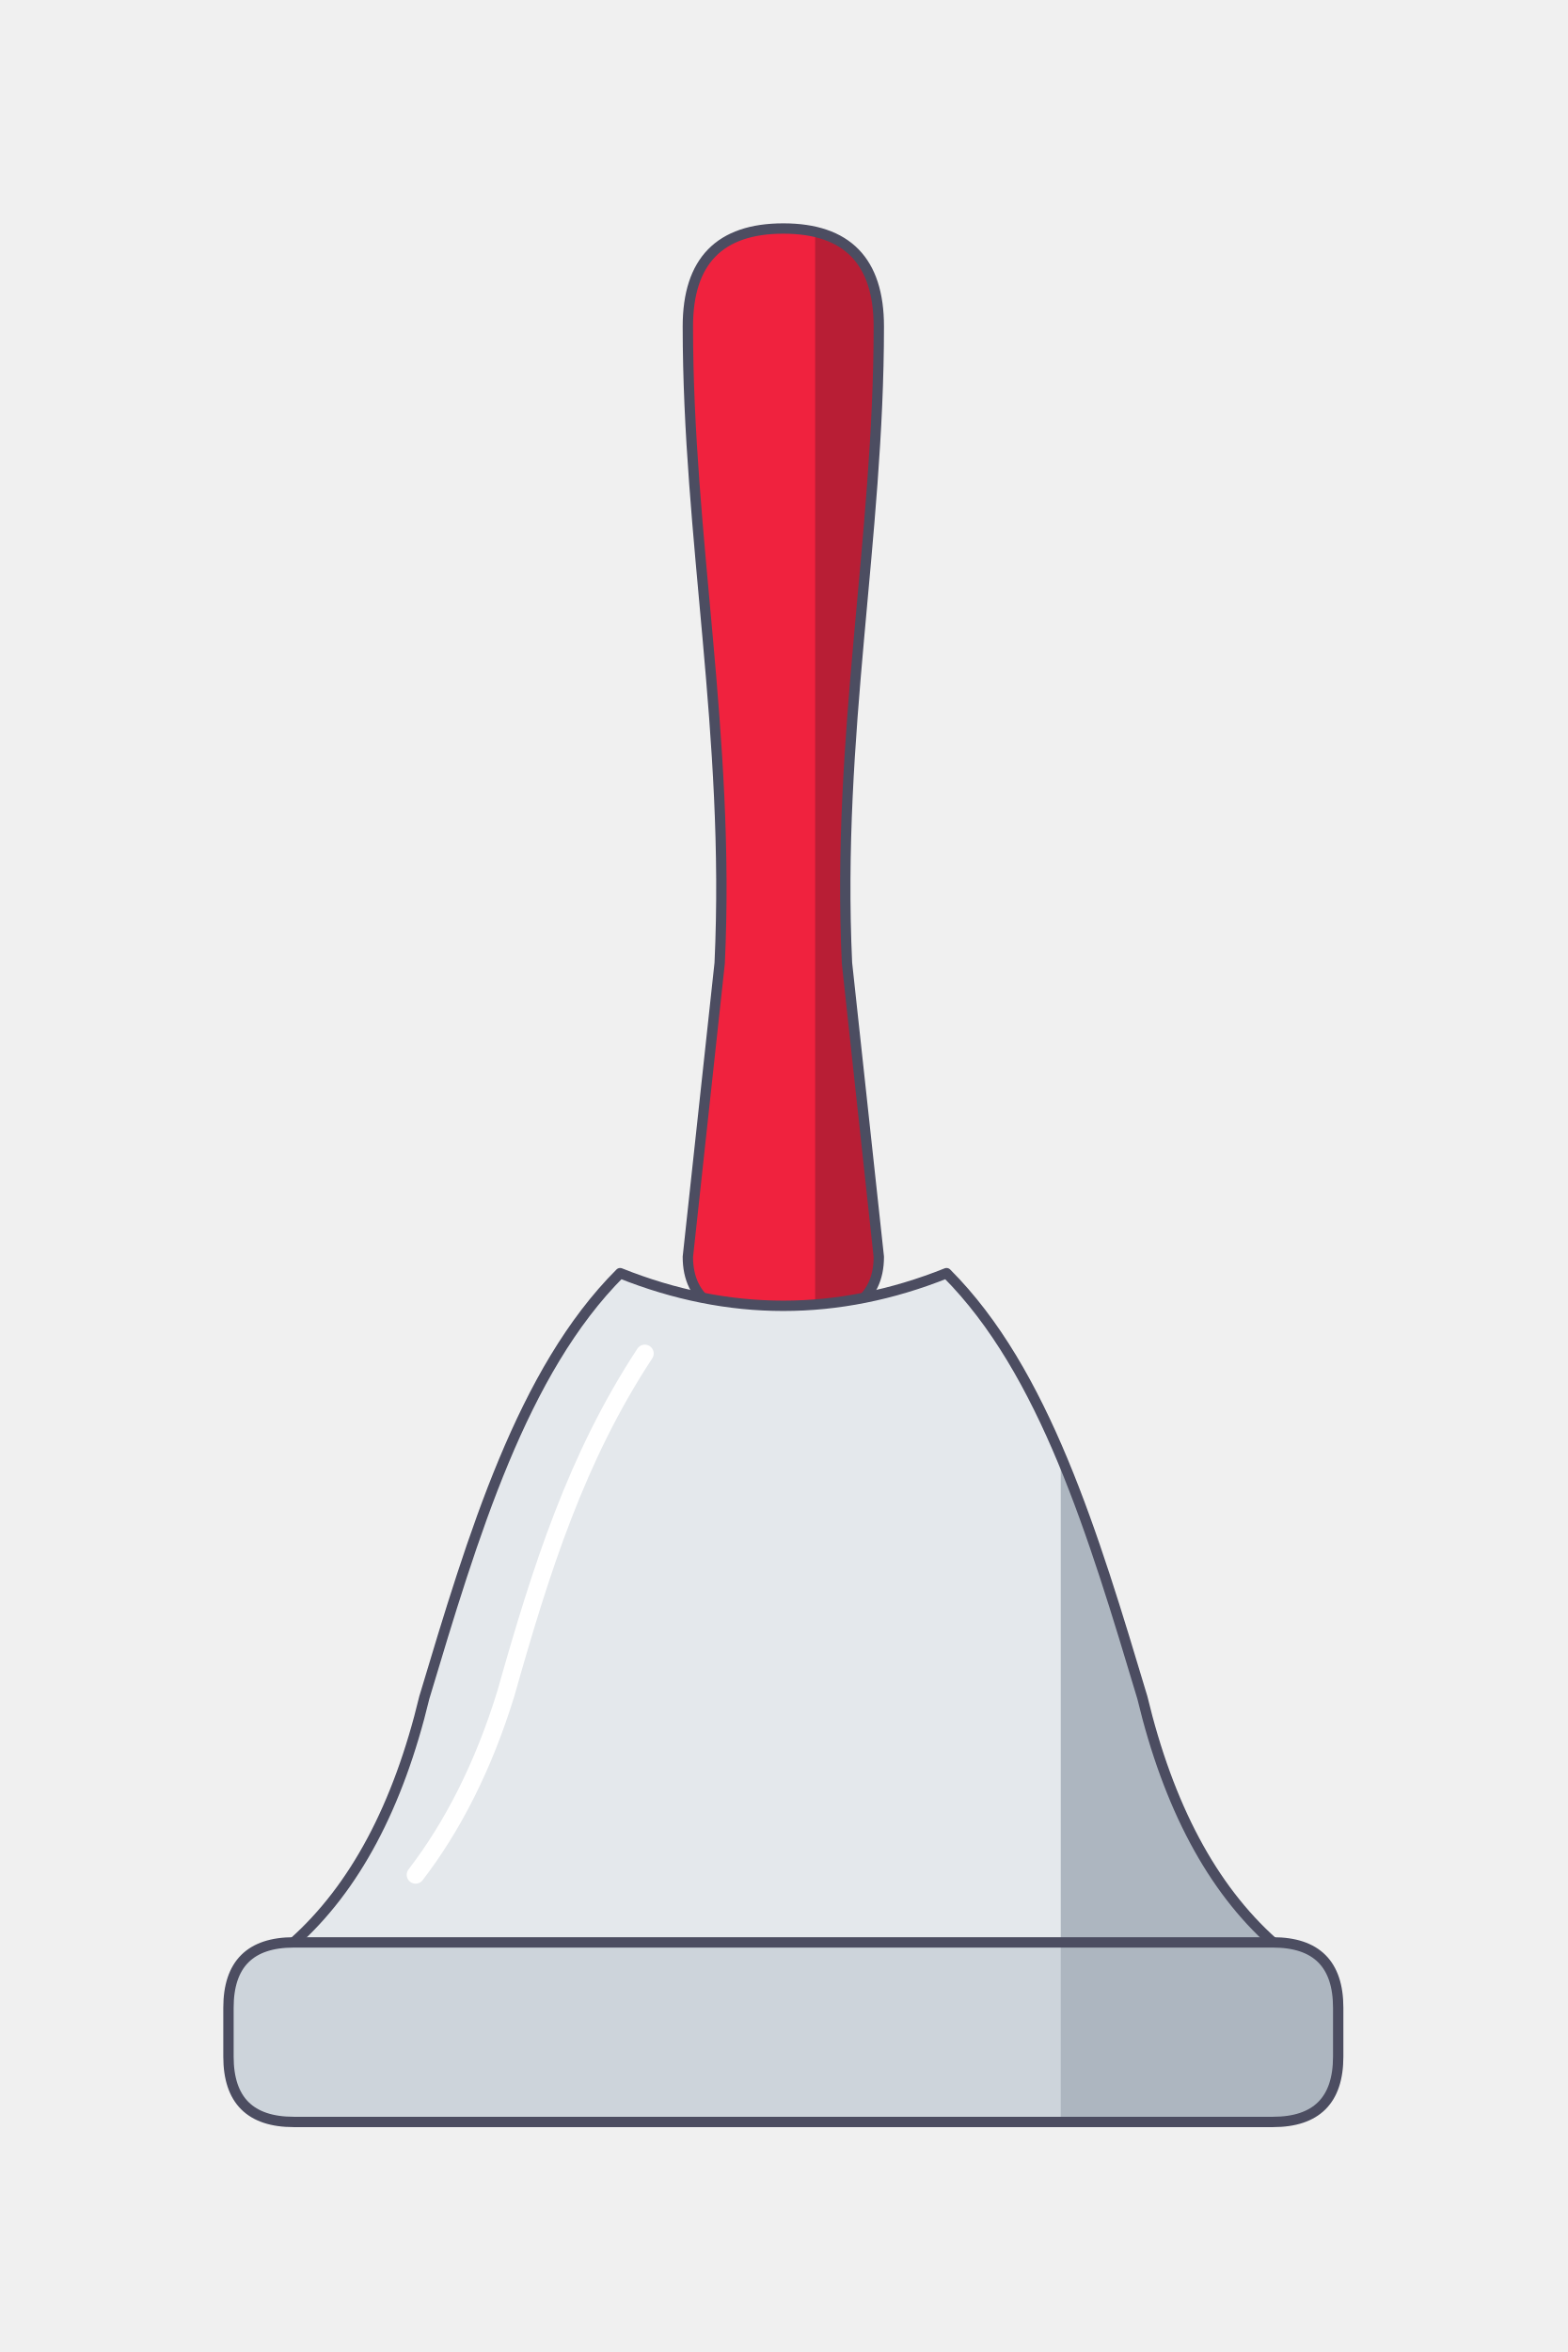
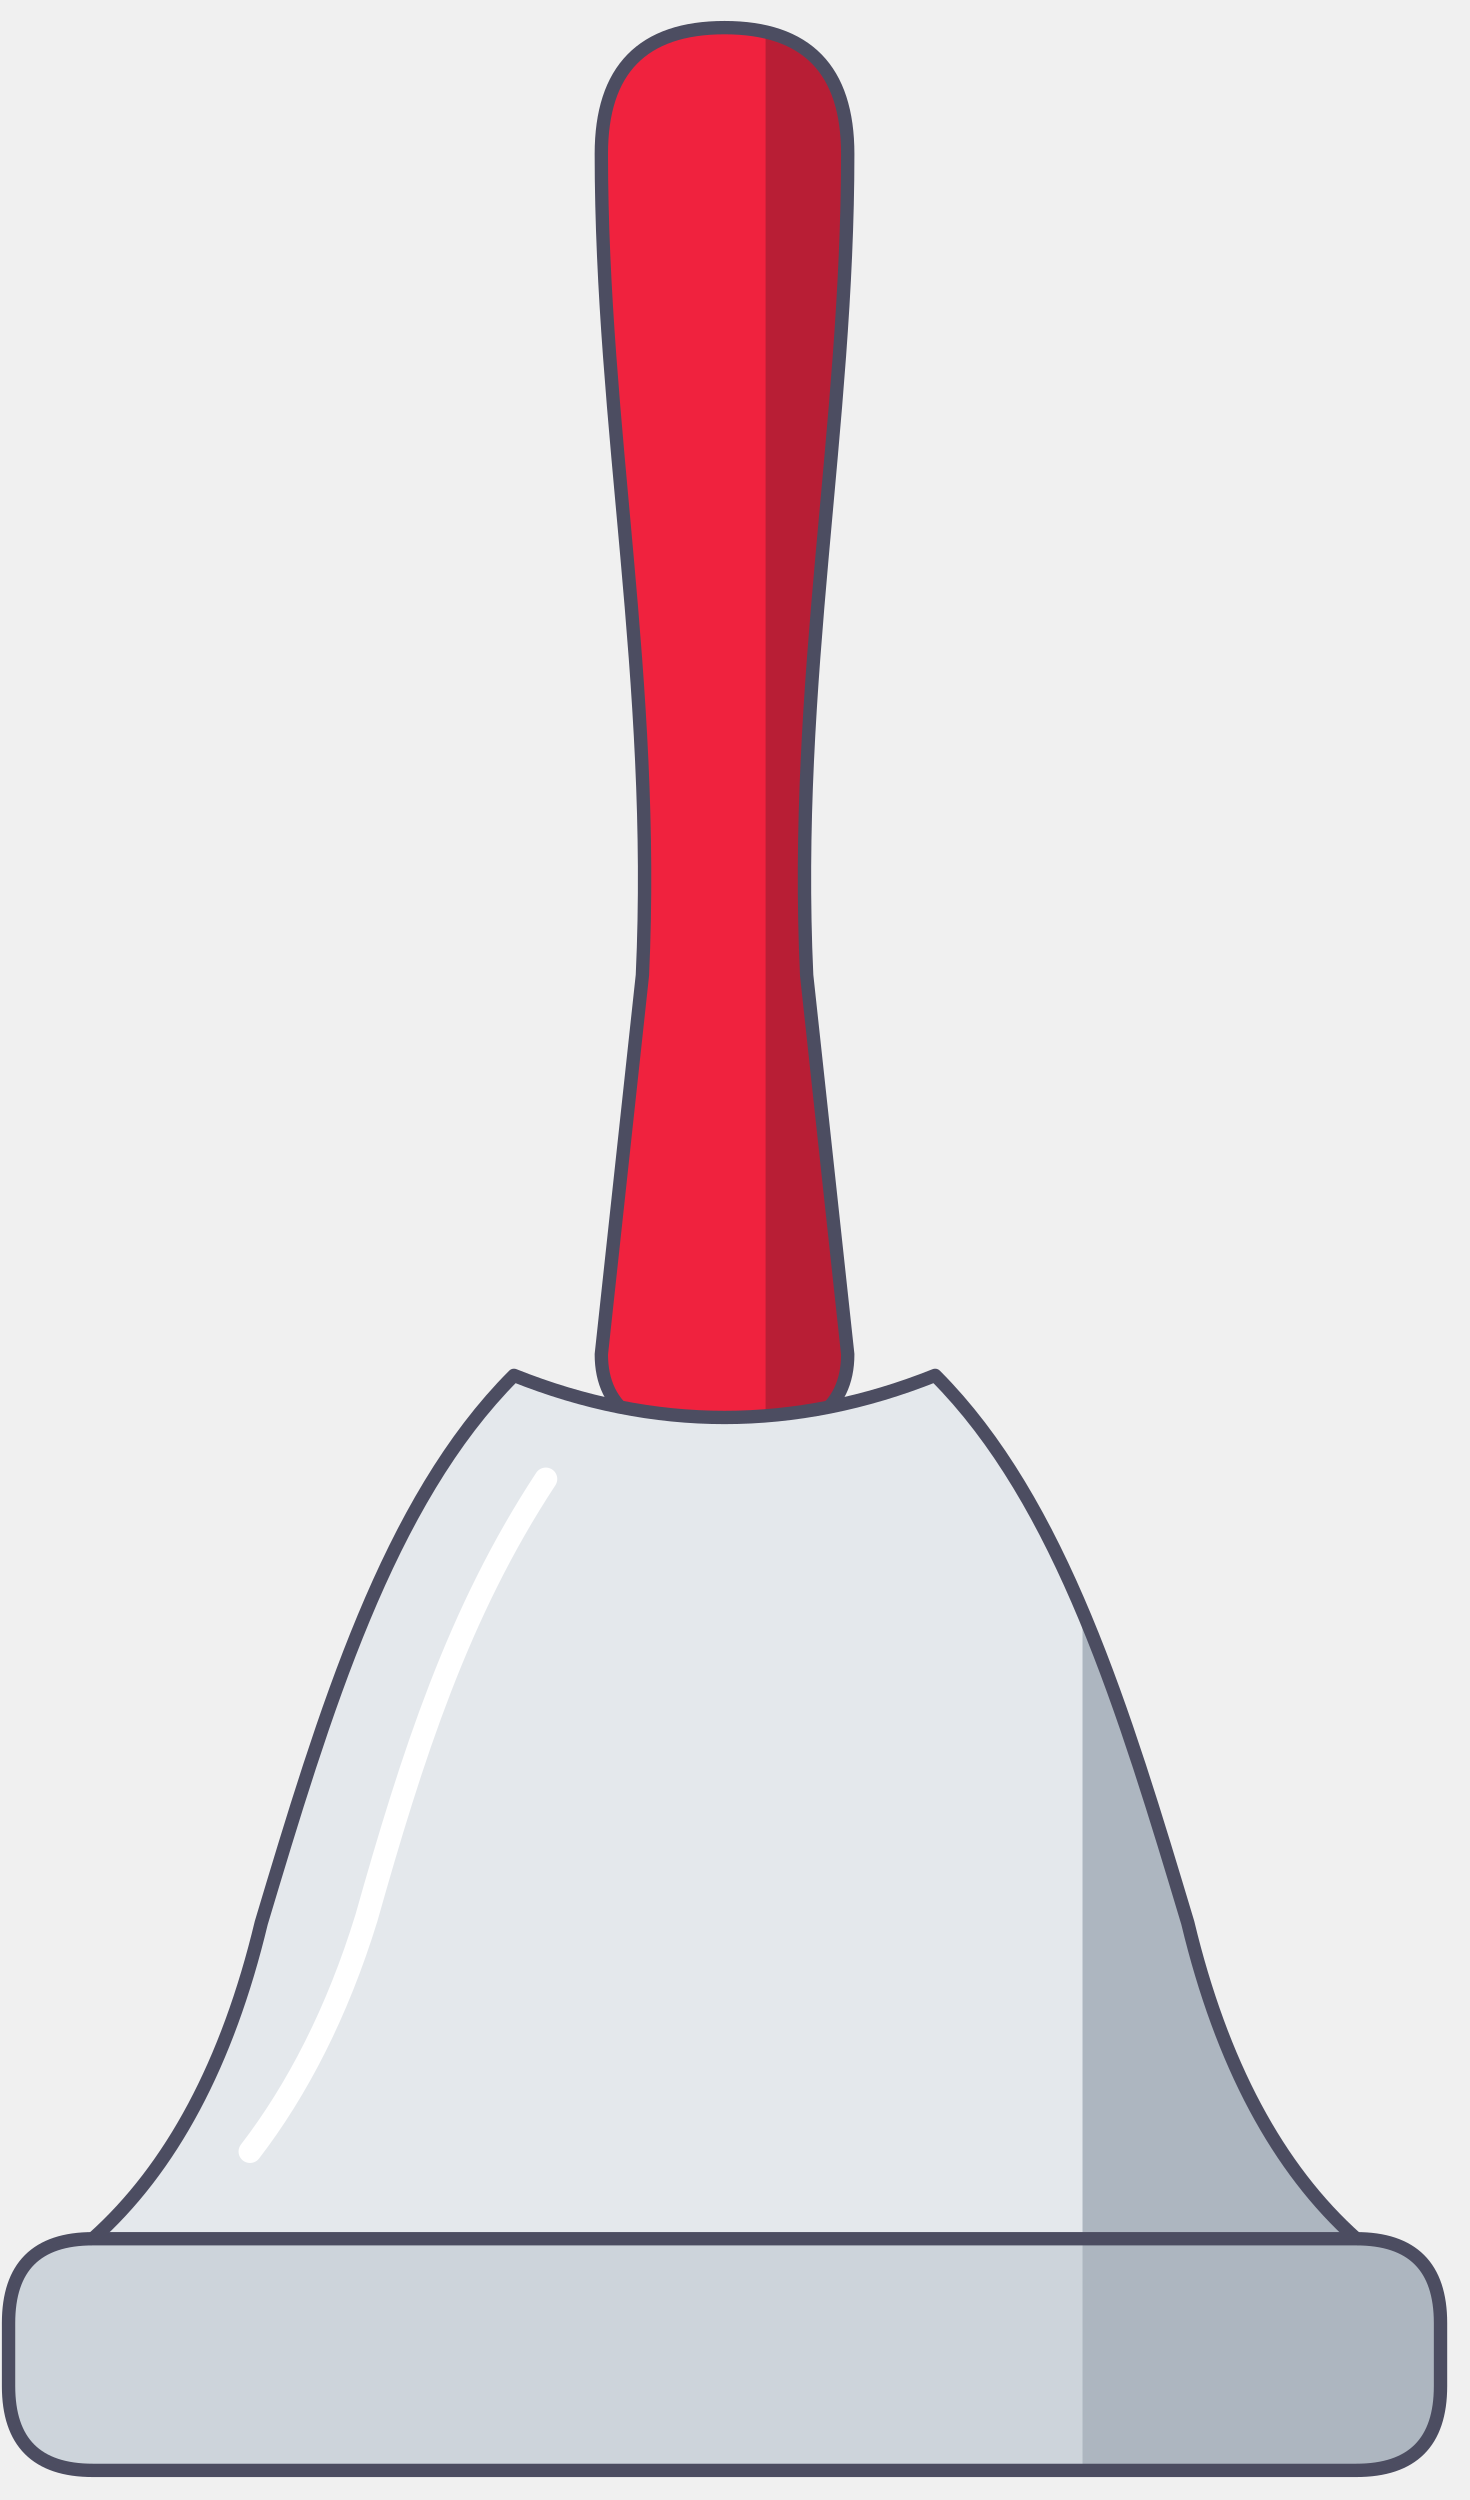
- <svg xmlns="http://www.w3.org/2000/svg" width="106" height="159" viewBox="0 0 106 159" fill="none">
+ <svg xmlns="http://www.w3.org/2000/svg" width="77" height="131" viewBox="15 14 77 131" fill="none">
  <defs>
    <clipPath id="bell-1-clip-handle">
      <path d="M46.51 22.069C46.51 17.655 48.662 15.448 52.965 15.448C57.269 15.448 59.421 17.655 59.421 22.069C59.421 36.414 56.552 49.655 57.269 65.103L59.421 84.966C59.421 87.908 57.269 89.379 52.965 89.379C48.662 89.379 46.51 87.908 46.51 84.966L48.662 65.103C49.379 49.655 46.51 36.414 46.51 22.069Z" />
    </clipPath>
    <clipPath id="bell-1-clip-body">
      <path d="M41.931 86.069C49.287 89.011 56.644 89.011 64 86.069C70.621 92.69 73.931 103.724 77.241 114.759C79.007 122.115 81.949 127.632 86.069 131.31V136.828H19.862V131.31C23.982 127.632 26.924 122.115 28.69 114.759C32 103.724 35.31 92.69 41.931 86.069Z" />
    </clipPath>
    <clipPath id="bell-1-clip-rim">
      <path d="M19.862 131.31H86.069C89.011 131.31 90.483 132.782 90.483 135.724V139.034C90.483 141.977 89.011 143.448 86.069 143.448H19.862C16.919 143.448 15.448 141.977 15.448 139.034V135.724C15.448 132.782 16.919 131.31 19.862 131.31Z" />
    </clipPath>
  </defs>
  <g data-part="handle">
    <g data-layer="fill">
      <path d="M46.51 22.069C46.51 17.655 48.662 15.448 52.965 15.448C57.269 15.448 59.421 17.655 59.421 22.069C59.421 36.414 56.552 49.655 57.269 65.103L59.421 84.966C59.421 87.908 57.269 89.379 52.965 89.379C48.662 89.379 46.51 87.908 46.51 84.966L48.662 65.103C49.379 49.655 46.51 36.414 46.51 22.069Z" fill="#F0223E" />
    </g>
    <g data-layer="shade">
      <rect clip-path="url(#bell-1-clip-handle)" x="55.117" y="14" width="6" height="77" fill="#B81E35" />
    </g>
    <g data-layer="line" stroke="#4C4D61" stroke-width="0.7" stroke-linejoin="round" stroke-linecap="round">
      <path d="M46.51 22.069C46.51 17.655 48.662 15.448 52.965 15.448C57.269 15.448 59.421 17.655 59.421 22.069C59.421 36.414 56.552 49.655 57.269 65.103L59.421 84.966C59.421 87.908 57.269 89.379 52.965 89.379C48.662 89.379 46.51 87.908 46.51 84.966L48.662 65.103C49.379 49.655 46.51 36.414 46.51 22.069Z" />
    </g>
  </g>
  <g data-part="body">
    <g data-layer="fill">
      <path d="M41.931 86.069C49.287 89.011 56.644 89.011 64 86.069C70.621 92.69 73.931 103.724 77.241 114.759C79.007 122.115 81.949 127.632 86.069 131.31V136.828H19.862V131.31C23.982 127.632 26.924 122.115 28.69 114.759C32 103.724 35.31 92.69 41.931 86.069Z" fill="#E4E8EC" />
    </g>
    <g data-layer="shade">
      <rect clip-path="url(#bell-1-clip-body)" x="71.724" y="84" width="20" height="61" fill="#ADB6C0" />
    </g>
    <g data-layer="highlight">
      <path clip-path="url(#bell-1-clip-body)" d="M43.6 91.5C39 98.5 36.6 106 34.2 114.5C32.68 119.44 30.58 123.51 28.1 126.74" stroke="#FFFFFF" stroke-width="1.2" stroke-linecap="round" />
    </g>
    <g data-layer="line" stroke="#4C4D61" stroke-width="0.7" stroke-linejoin="round" stroke-linecap="round">
      <path d="M41.931 86.069C49.287 89.011 56.644 89.011 64 86.069C70.621 92.69 73.931 103.724 77.241 114.759C79.007 122.115 81.949 127.632 86.069 131.31V136.828H19.862V131.31C23.982 127.632 26.924 122.115 28.69 114.759C32 103.724 35.31 92.69 41.931 86.069Z" />
    </g>
  </g>
  <g data-part="rim">
    <g data-layer="fill">
      <path d="M19.862 131.31H86.069C89.011 131.31 90.483 132.782 90.483 135.724V139.034C90.483 141.977 89.011 143.448 86.069 143.448H19.862C16.919 143.448 15.448 141.977 15.448 139.034V135.724C15.448 132.782 16.919 131.31 19.862 131.31Z" fill="#CDD4DB" />
    </g>
    <g data-layer="shade">
      <rect clip-path="url(#bell-1-clip-rim)" x="71.724" y="130" width="20" height="15" fill="#ADB6C0" />
    </g>
    <g data-layer="line" stroke="#4C4D61" stroke-width="0.7" stroke-linejoin="round" stroke-linecap="round">
      <path d="M19.862 131.31H86.069C89.011 131.31 90.483 132.782 90.483 135.724V139.034C90.483 141.977 89.011 143.448 86.069 143.448H19.862C16.919 143.448 15.448 141.977 15.448 139.034V135.724C15.448 132.782 16.919 131.31 19.862 131.31Z" />
    </g>
  </g>
</svg>
